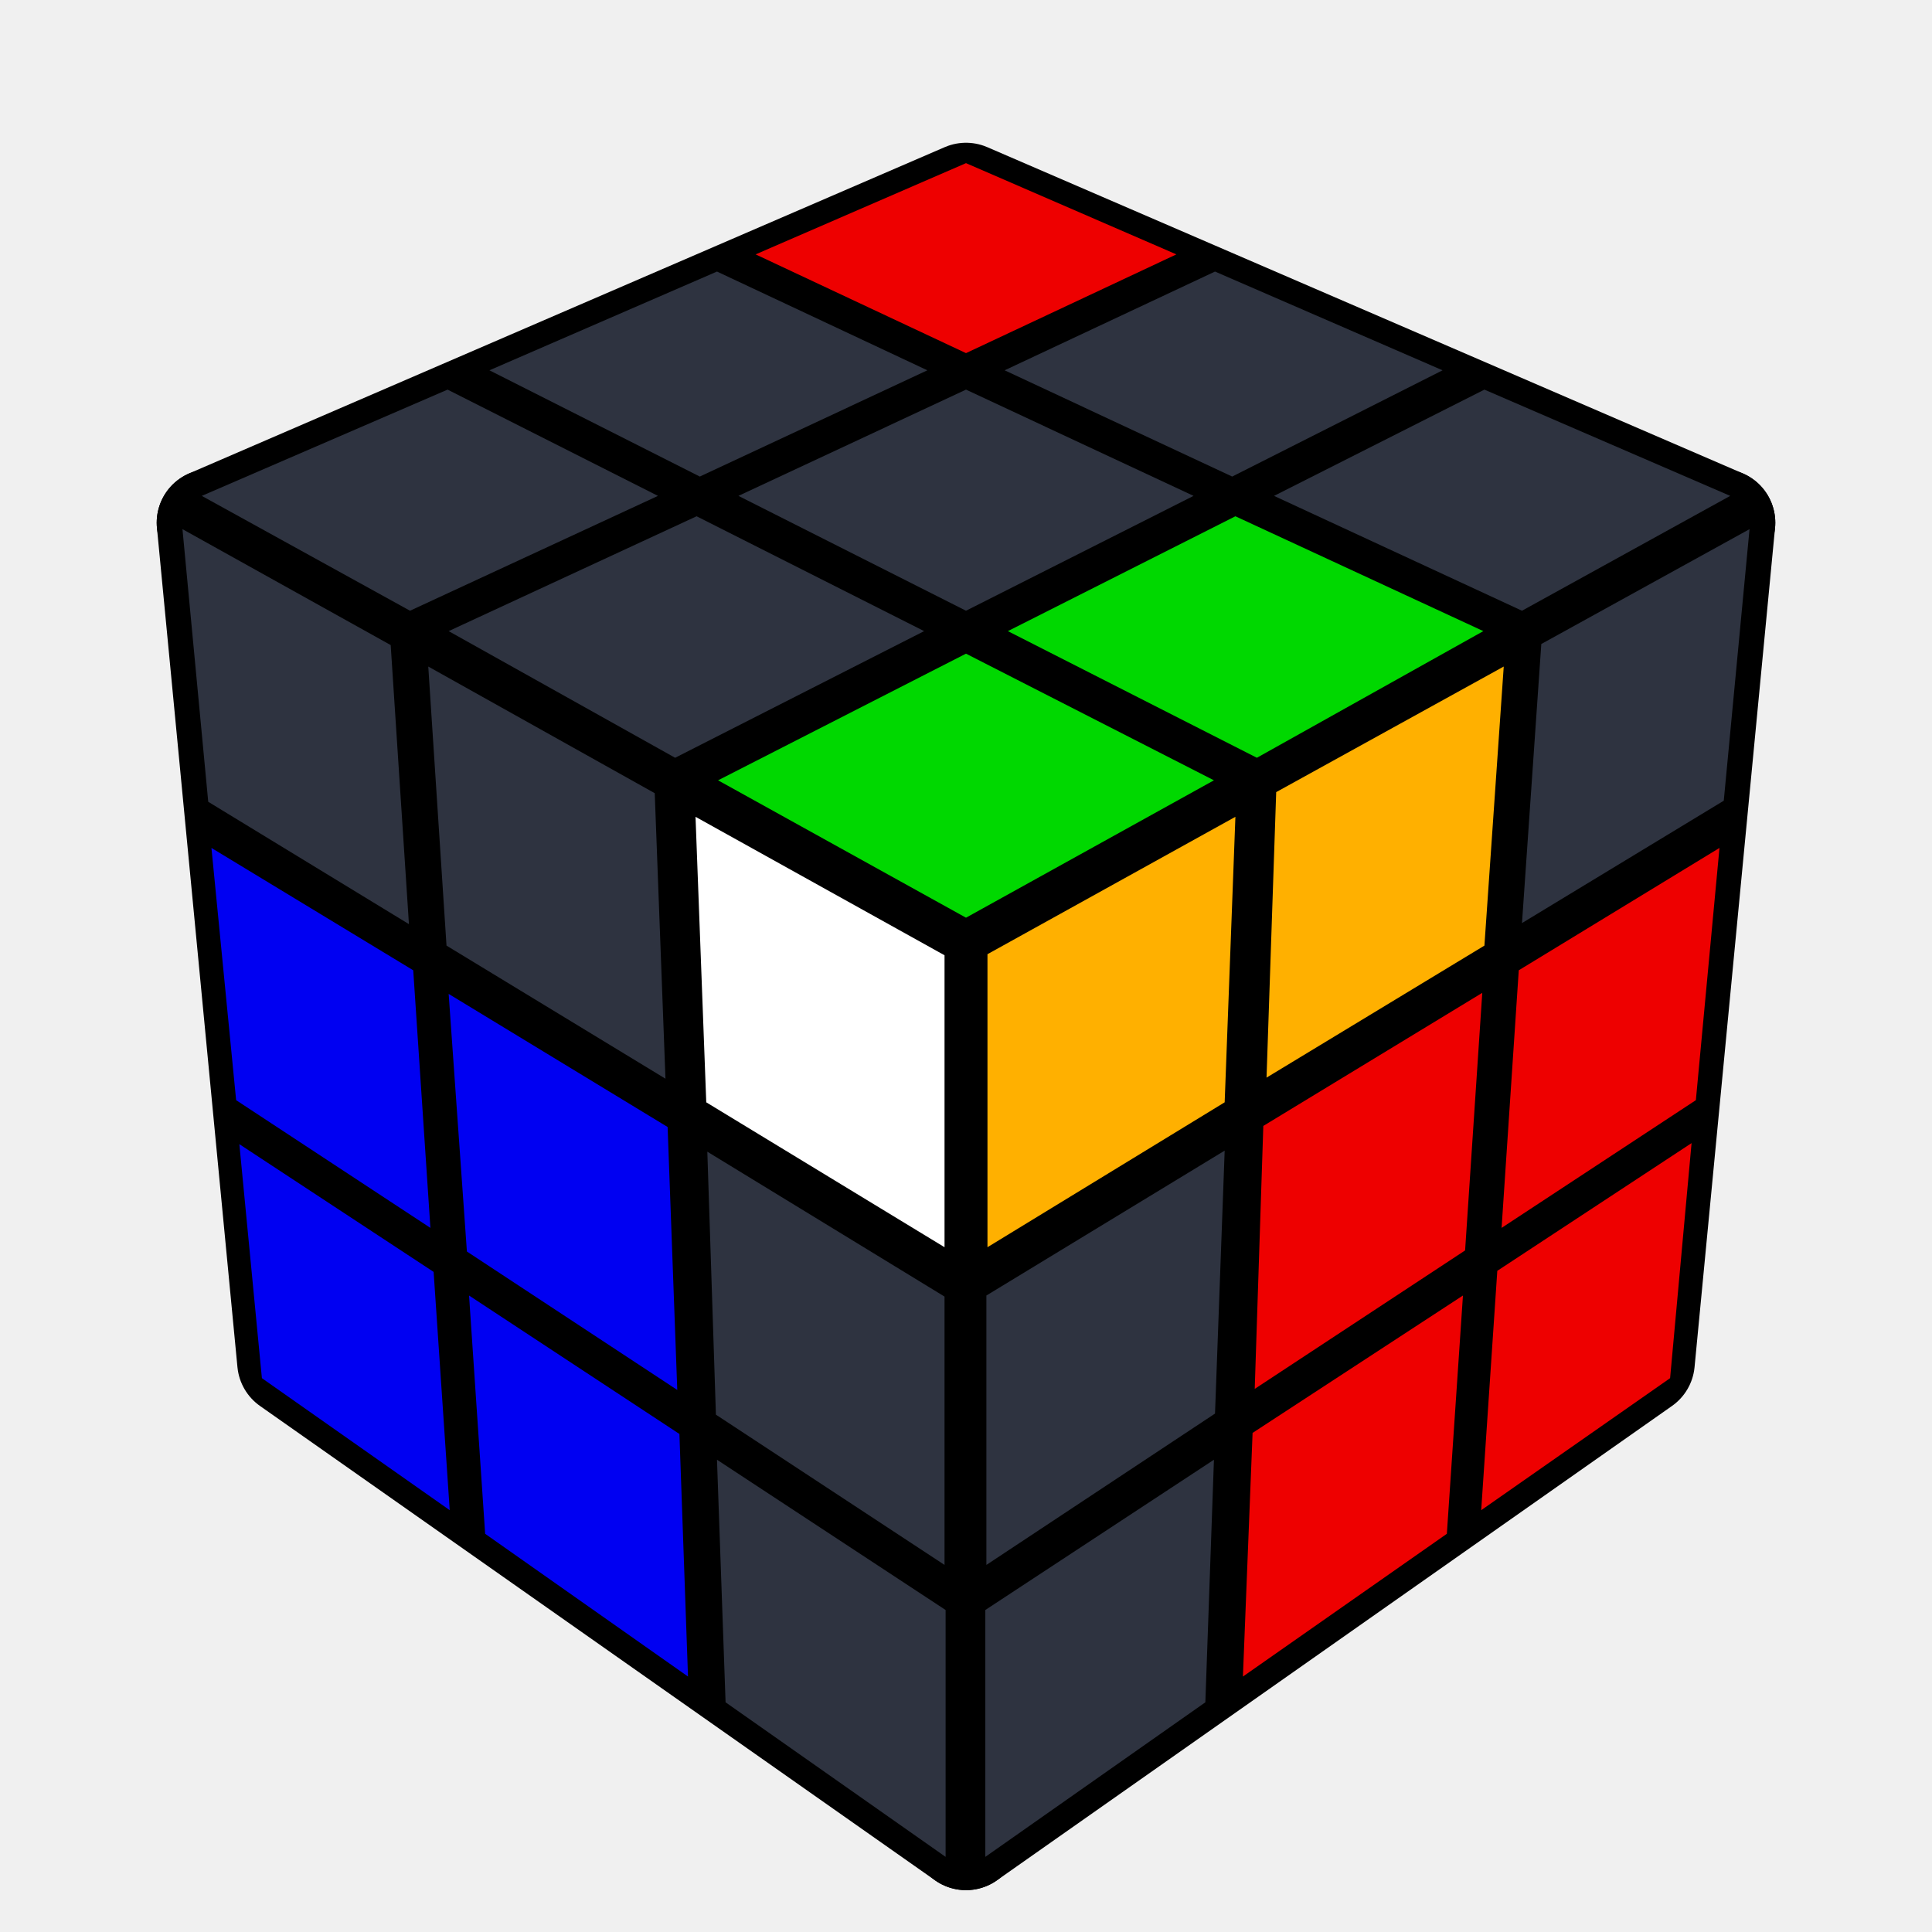
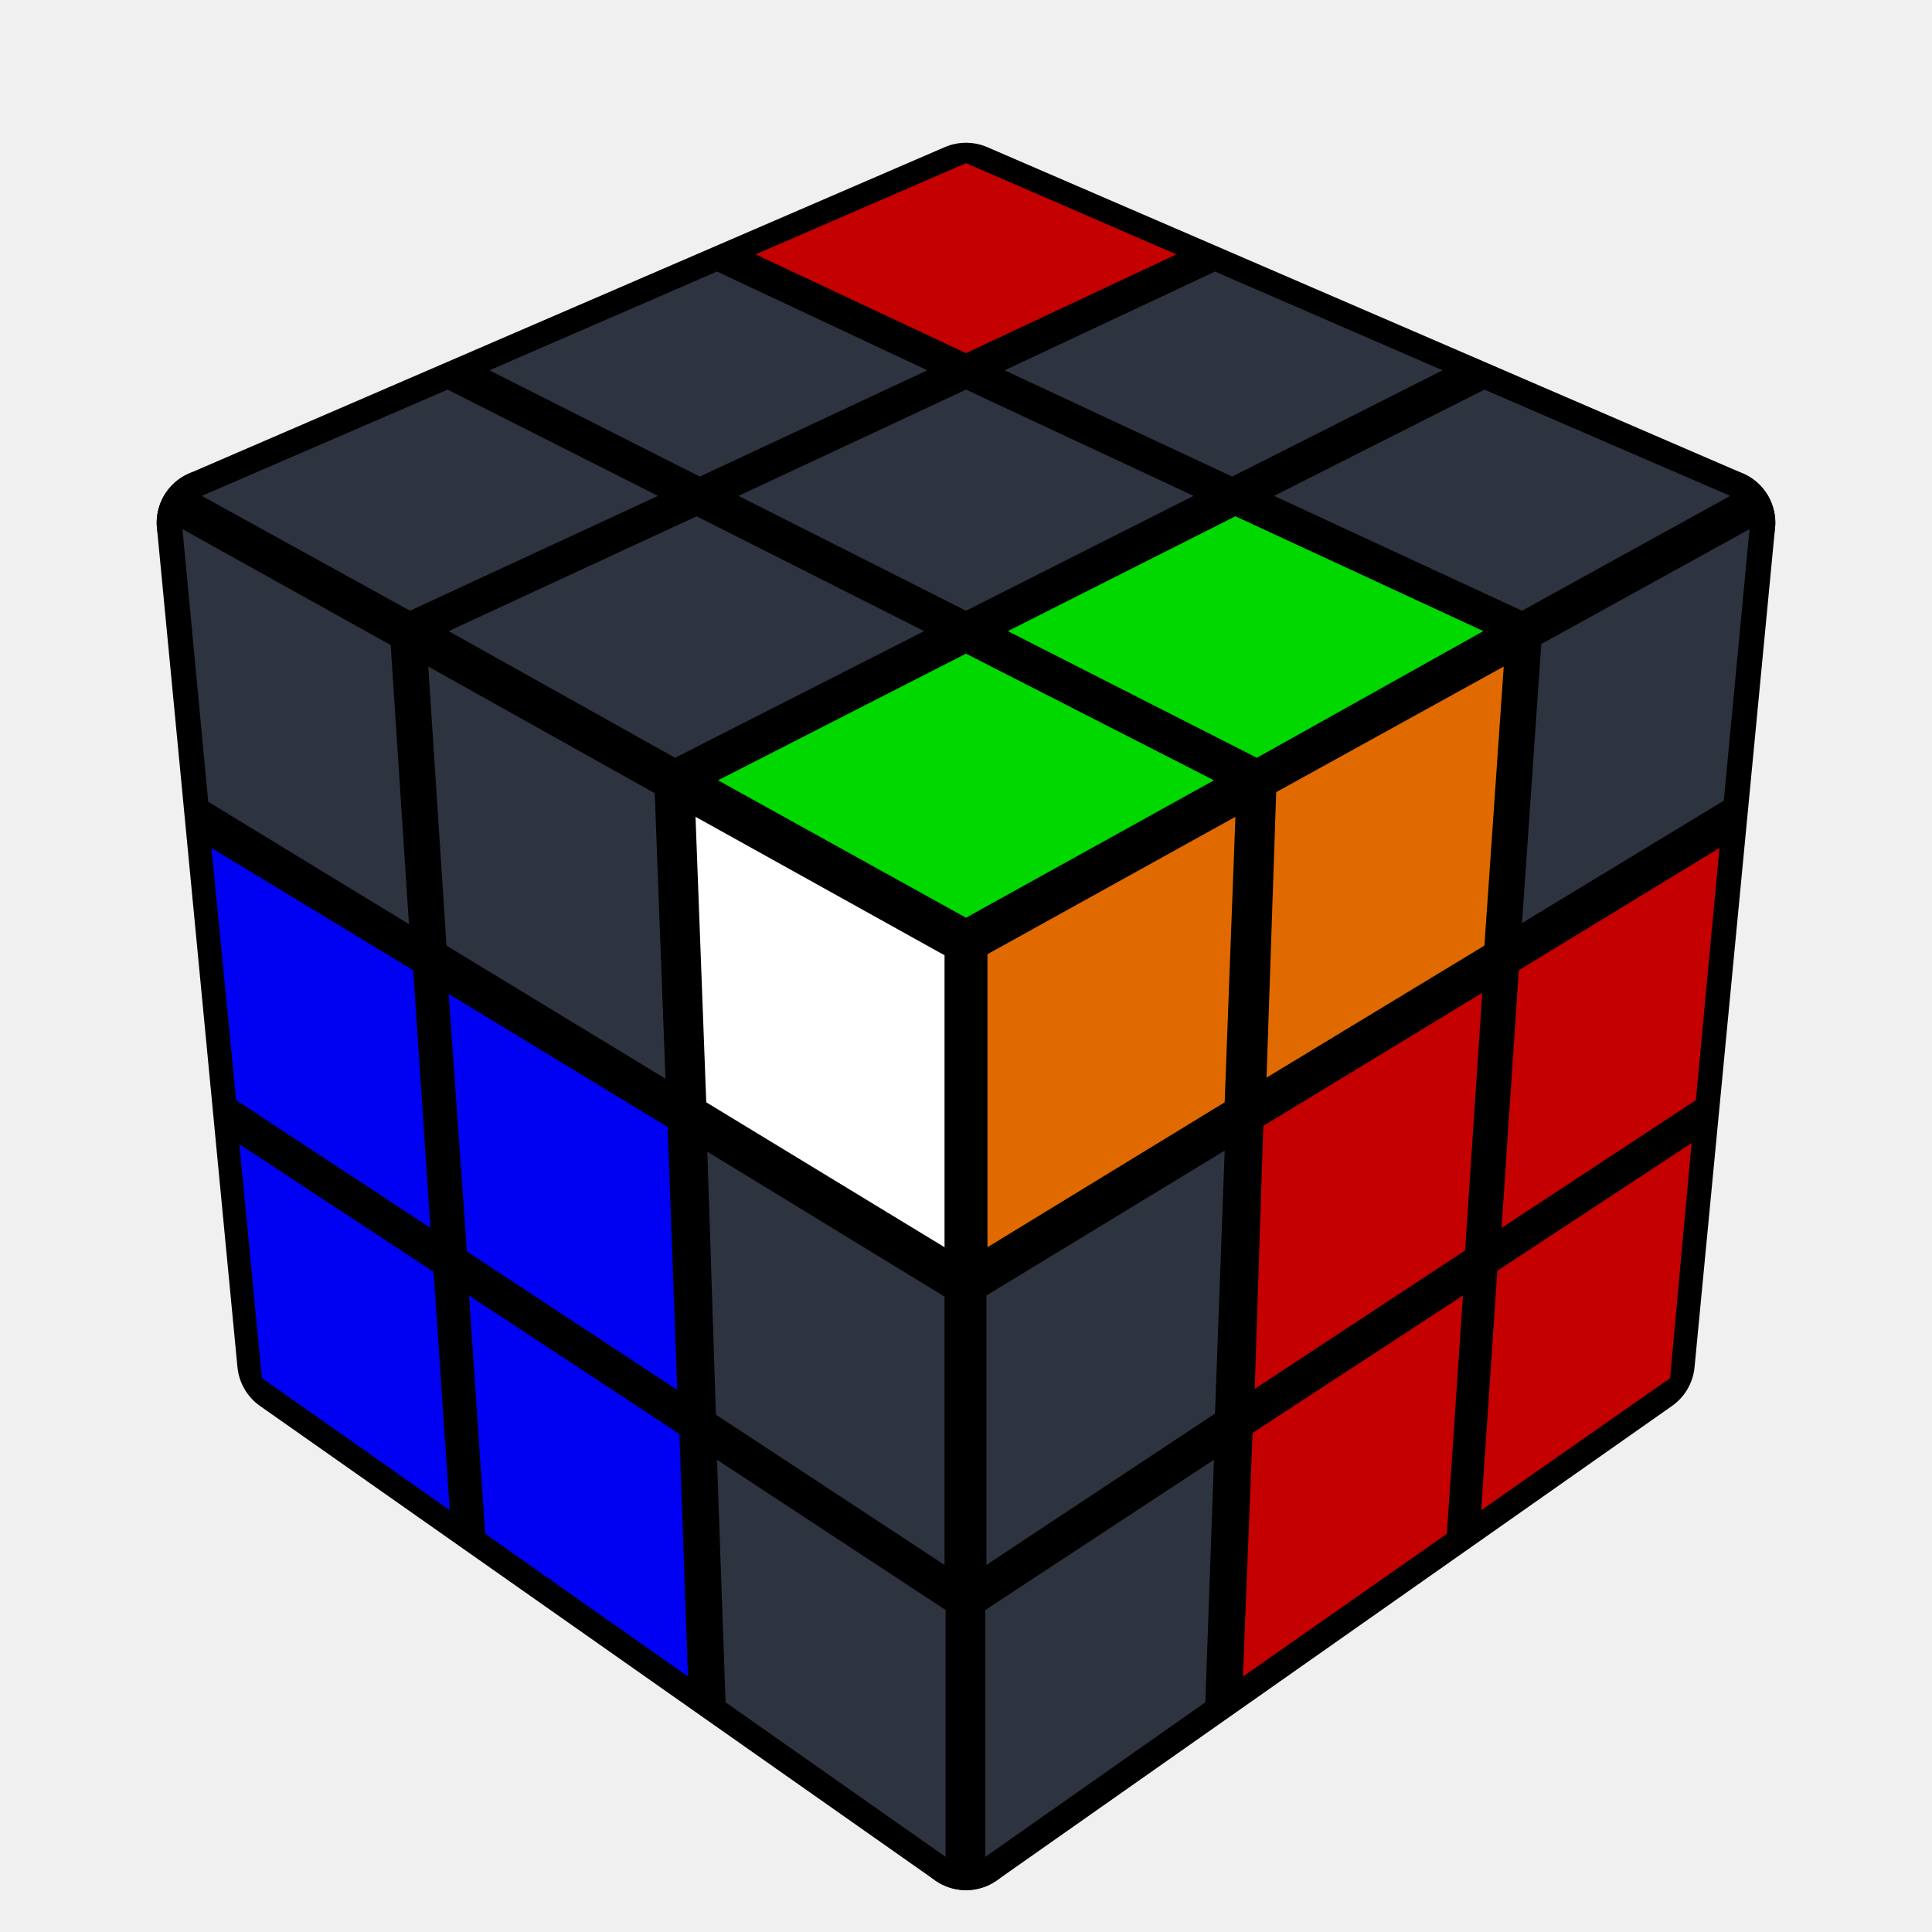
<svg xmlns="http://www.w3.org/2000/svg" version="1.1" width="180" height="180" viewBox="-0.9 -0.9 1.8 1.8">
  <g style="stroke-width:0.1;stroke-linejoin:round;opacity:1">
    <polygon fill="#000000" stroke="#000000" points="-4.9165444344952E-17,-0.717 0.704,-0.413 6.3108540577985E-17,-0.022 -0.704,-0.413" />
    <polygon fill="#000000" stroke="#000000" points="6.3108540577985E-17,-0.022 0.704,-0.413 0.629,0.369 5.5589468959362E-17,0.811" />
    <polygon fill="#000000" stroke="#000000" points="-0.704,-0.413 6.3108540577985E-17,-0.022 5.5589468959362E-17,0.811 -0.629,0.369" />
  </g>
  <g style="opacity:1;stroke-opacity:0.5;stroke-width:0;stroke-linejoin:round">
-     <polygon fill="#EE0000" stroke="#000000" points="-4.9439549272153E-17,-0.748 0.196,-0.663 -1.6979580126642E-17,-0.571 -0.196,-0.663" />
+     <polygon fill="#C40000" stroke="#000000" points="-4.9439549272153E-17,-0.748 0.196,-0.663 -1.6979580126642E-17,-0.571 -0.196,-0.663" />
    <polygon fill="#2E3340" stroke="#000000" points="0.232,-0.647 0.444,-0.555 0.248,-0.456 0.036,-0.555" />
    <polygon fill="#2E3340" stroke="#000000" points="0.483,-0.537 0.712,-0.438 0.518,-0.331 0.287,-0.438" />
    <polygon fill="#2E3340" stroke="#000000" points="-0.232,-0.647 -0.036,-0.555 -0.248,-0.456 -0.444,-0.555" />
    <polygon fill="#2E3340" stroke="#000000" points="-1.1906711768916E-17,-0.537 0.212,-0.438 1.3125827139793E-17,-0.331 -0.212,-0.438" />
    <polygon fill="#00D800" stroke="#000000" points="0.251,-0.419 0.482,-0.312 0.271,-0.194 0.039,-0.312" />
    <polygon fill="#2E3340" stroke="#000000" points="-0.483,-0.537 -0.287,-0.438 -0.518,-0.331 -0.712,-0.438" />
    <polygon fill="#2E3340" stroke="#000000" points="-0.251,-0.419 -0.039,-0.312 -0.271,-0.194 -0.482,-0.312" />
    <polygon fill="#00D800" stroke="#000000" points="1.9219742927126E-17,-0.291 0.231,-0.173 6.3251582941518E-17,-0.045 -0.231,-0.173" />
-     <polygon fill="#FFB000" stroke="#000000" points="0.02,-0.011 0.251,-0.139 0.241,0.127 0.02,0.262" />
-     <polygon fill="#FFB000" stroke="#000000" points="0.289,-0.162 0.501,-0.279 0.483,-0.019 0.28,0.104" />
+     <polygon fill="#E06A00" stroke="#000000" points="0.02,-0.011 0.251,-0.139 0.241,0.127 0.02,0.262" />
+     <polygon fill="#E06A00" stroke="#000000" points="0.289,-0.162 0.501,-0.279 0.483,-0.019 0.28,0.104" />
    <polygon fill="#2E3340" stroke="#000000" points="0.536,-0.3 0.73,-0.407 0.706,-0.154 0.518,-0.04" />
    <polygon fill="#2E3340" stroke="#000000" points="0.019,0.307 0.241,0.172 0.232,0.417 0.019,0.558" />
-     <polygon fill="#EE0000" stroke="#000000" points="0.277,0.149 0.481,0.025 0.465,0.265 0.269,0.394" />
-     <polygon fill="#EE0000" stroke="#000000" points="0.515,0.004 0.702,-0.11 0.68,0.125 0.499,0.244" />
+     <polygon fill="#C40000" stroke="#000000" points="0.277,0.149 0.481,0.025 0.465,0.265 0.269,0.394" />
+     <polygon fill="#C40000" stroke="#000000" points="0.515,0.004 0.702,-0.11 0.68,0.125 0.499,0.244" />
    <polygon fill="#2E3340" stroke="#000000" points="0.018,0.6 0.231,0.46 0.223,0.686 0.018,0.83" />
-     <polygon fill="#EE0000" stroke="#000000" points="0.267,0.435 0.463,0.307 0.448,0.529 0.258,0.662" />
-     <polygon fill="#EE0000" stroke="#000000" points="0.495,0.284 0.676,0.165 0.656,0.384 0.48,0.507" />
+     <polygon fill="#C40000" stroke="#000000" points="0.267,0.435 0.463,0.307 0.448,0.529 0.258,0.662" />
+     <polygon fill="#C40000" stroke="#000000" points="0.495,0.284 0.676,0.165 0.656,0.384 0.48,0.507" />
    <polygon fill="#2E3340" stroke="#000000" points="-0.73,-0.407 -0.536,-0.299 -0.519,-0.039 -0.706,-0.153" />
    <polygon fill="#2E3340" stroke="#000000" points="-0.501,-0.279 -0.29,-0.161 -0.28,0.105 -0.484,-0.019" />
    <polygon fill="#FFFFFF" stroke="#000000" points="-0.252,-0.139 -0.02,-0.01 -0.02,0.262 -0.242,0.127" />
    <polygon fill="#0000F2" stroke="#000000" points="-0.703,-0.11 -0.515,0.004 -0.499,0.244 -0.68,0.125" />
    <polygon fill="#0000F2" stroke="#000000" points="-0.482,0.026 -0.278,0.15 -0.269,0.395 -0.465,0.266" />
    <polygon fill="#2E3340" stroke="#000000" points="-0.241,0.173 -0.02,0.308 -0.02,0.558 -0.233,0.418" />
    <polygon fill="#0000F2" stroke="#000000" points="-0.677,0.166 -0.496,0.285 -0.481,0.507 -0.656,0.384" />
    <polygon fill="#0000F2" stroke="#000000" points="-0.463,0.307 -0.267,0.436 -0.259,0.662 -0.448,0.529" />
    <polygon fill="#2E3340" stroke="#000000" points="-0.232,0.46 -0.019,0.6 -0.019,0.83 -0.224,0.686" />
  </g>
</svg>
